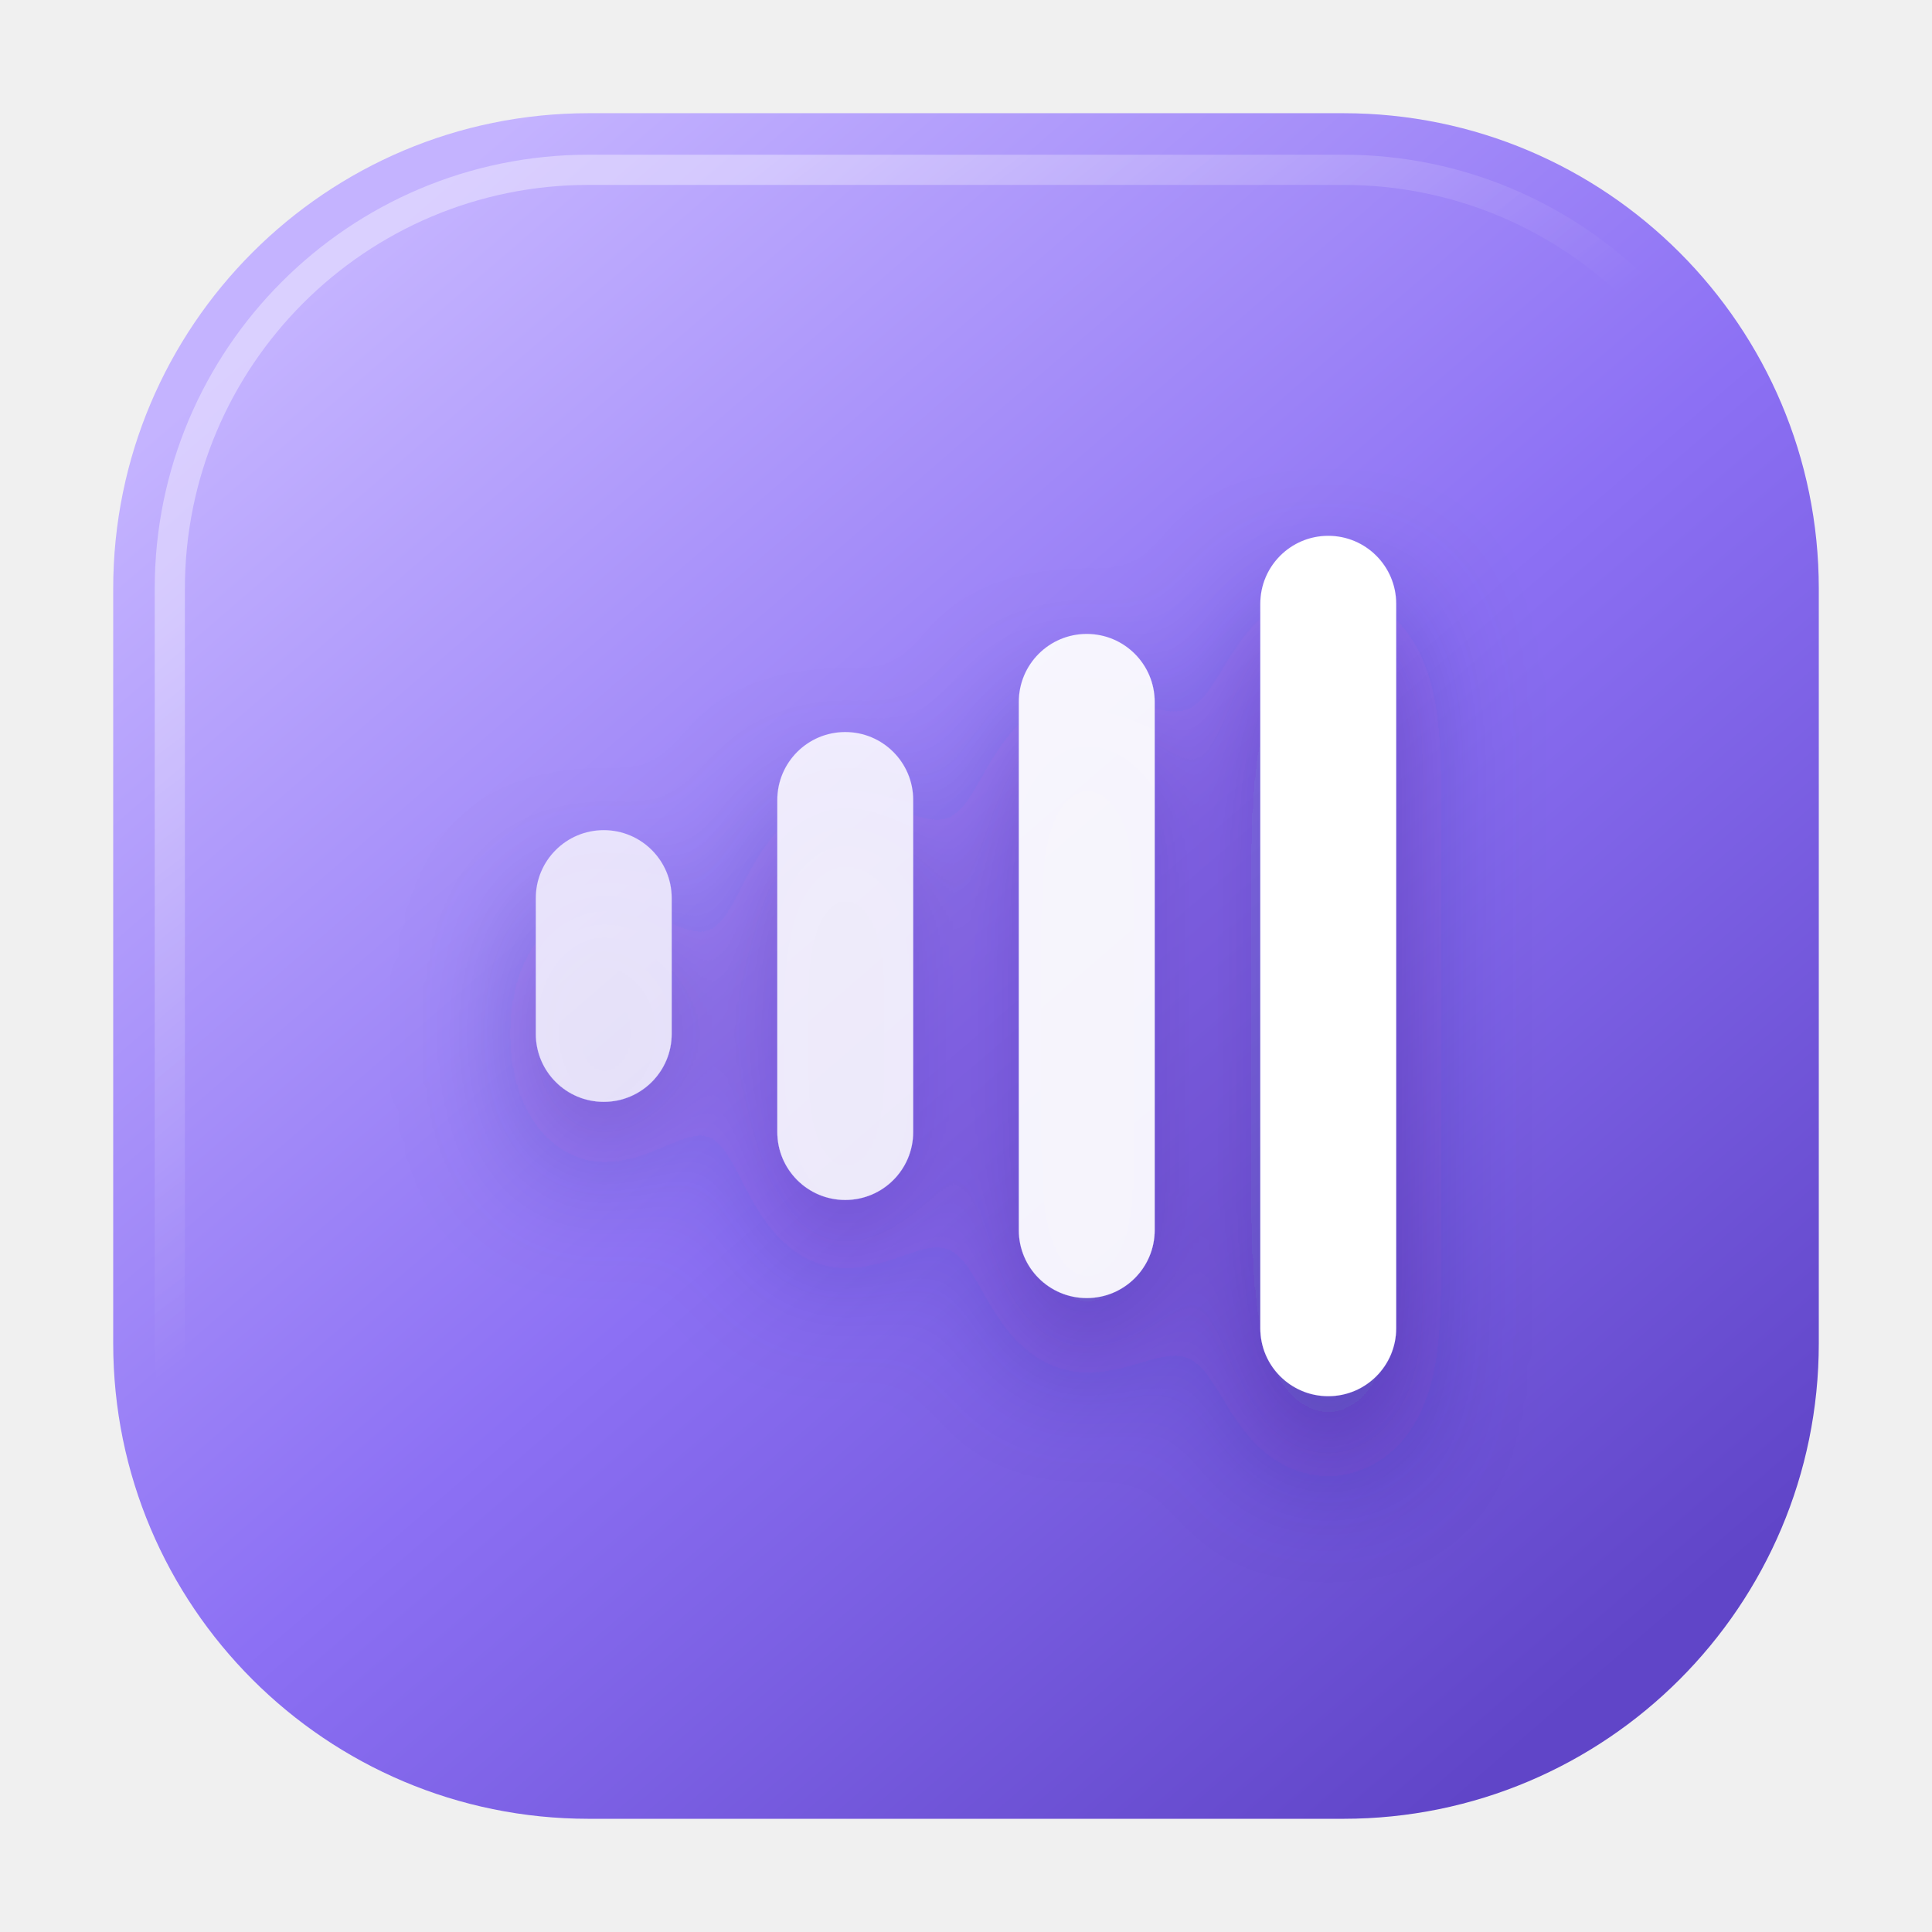
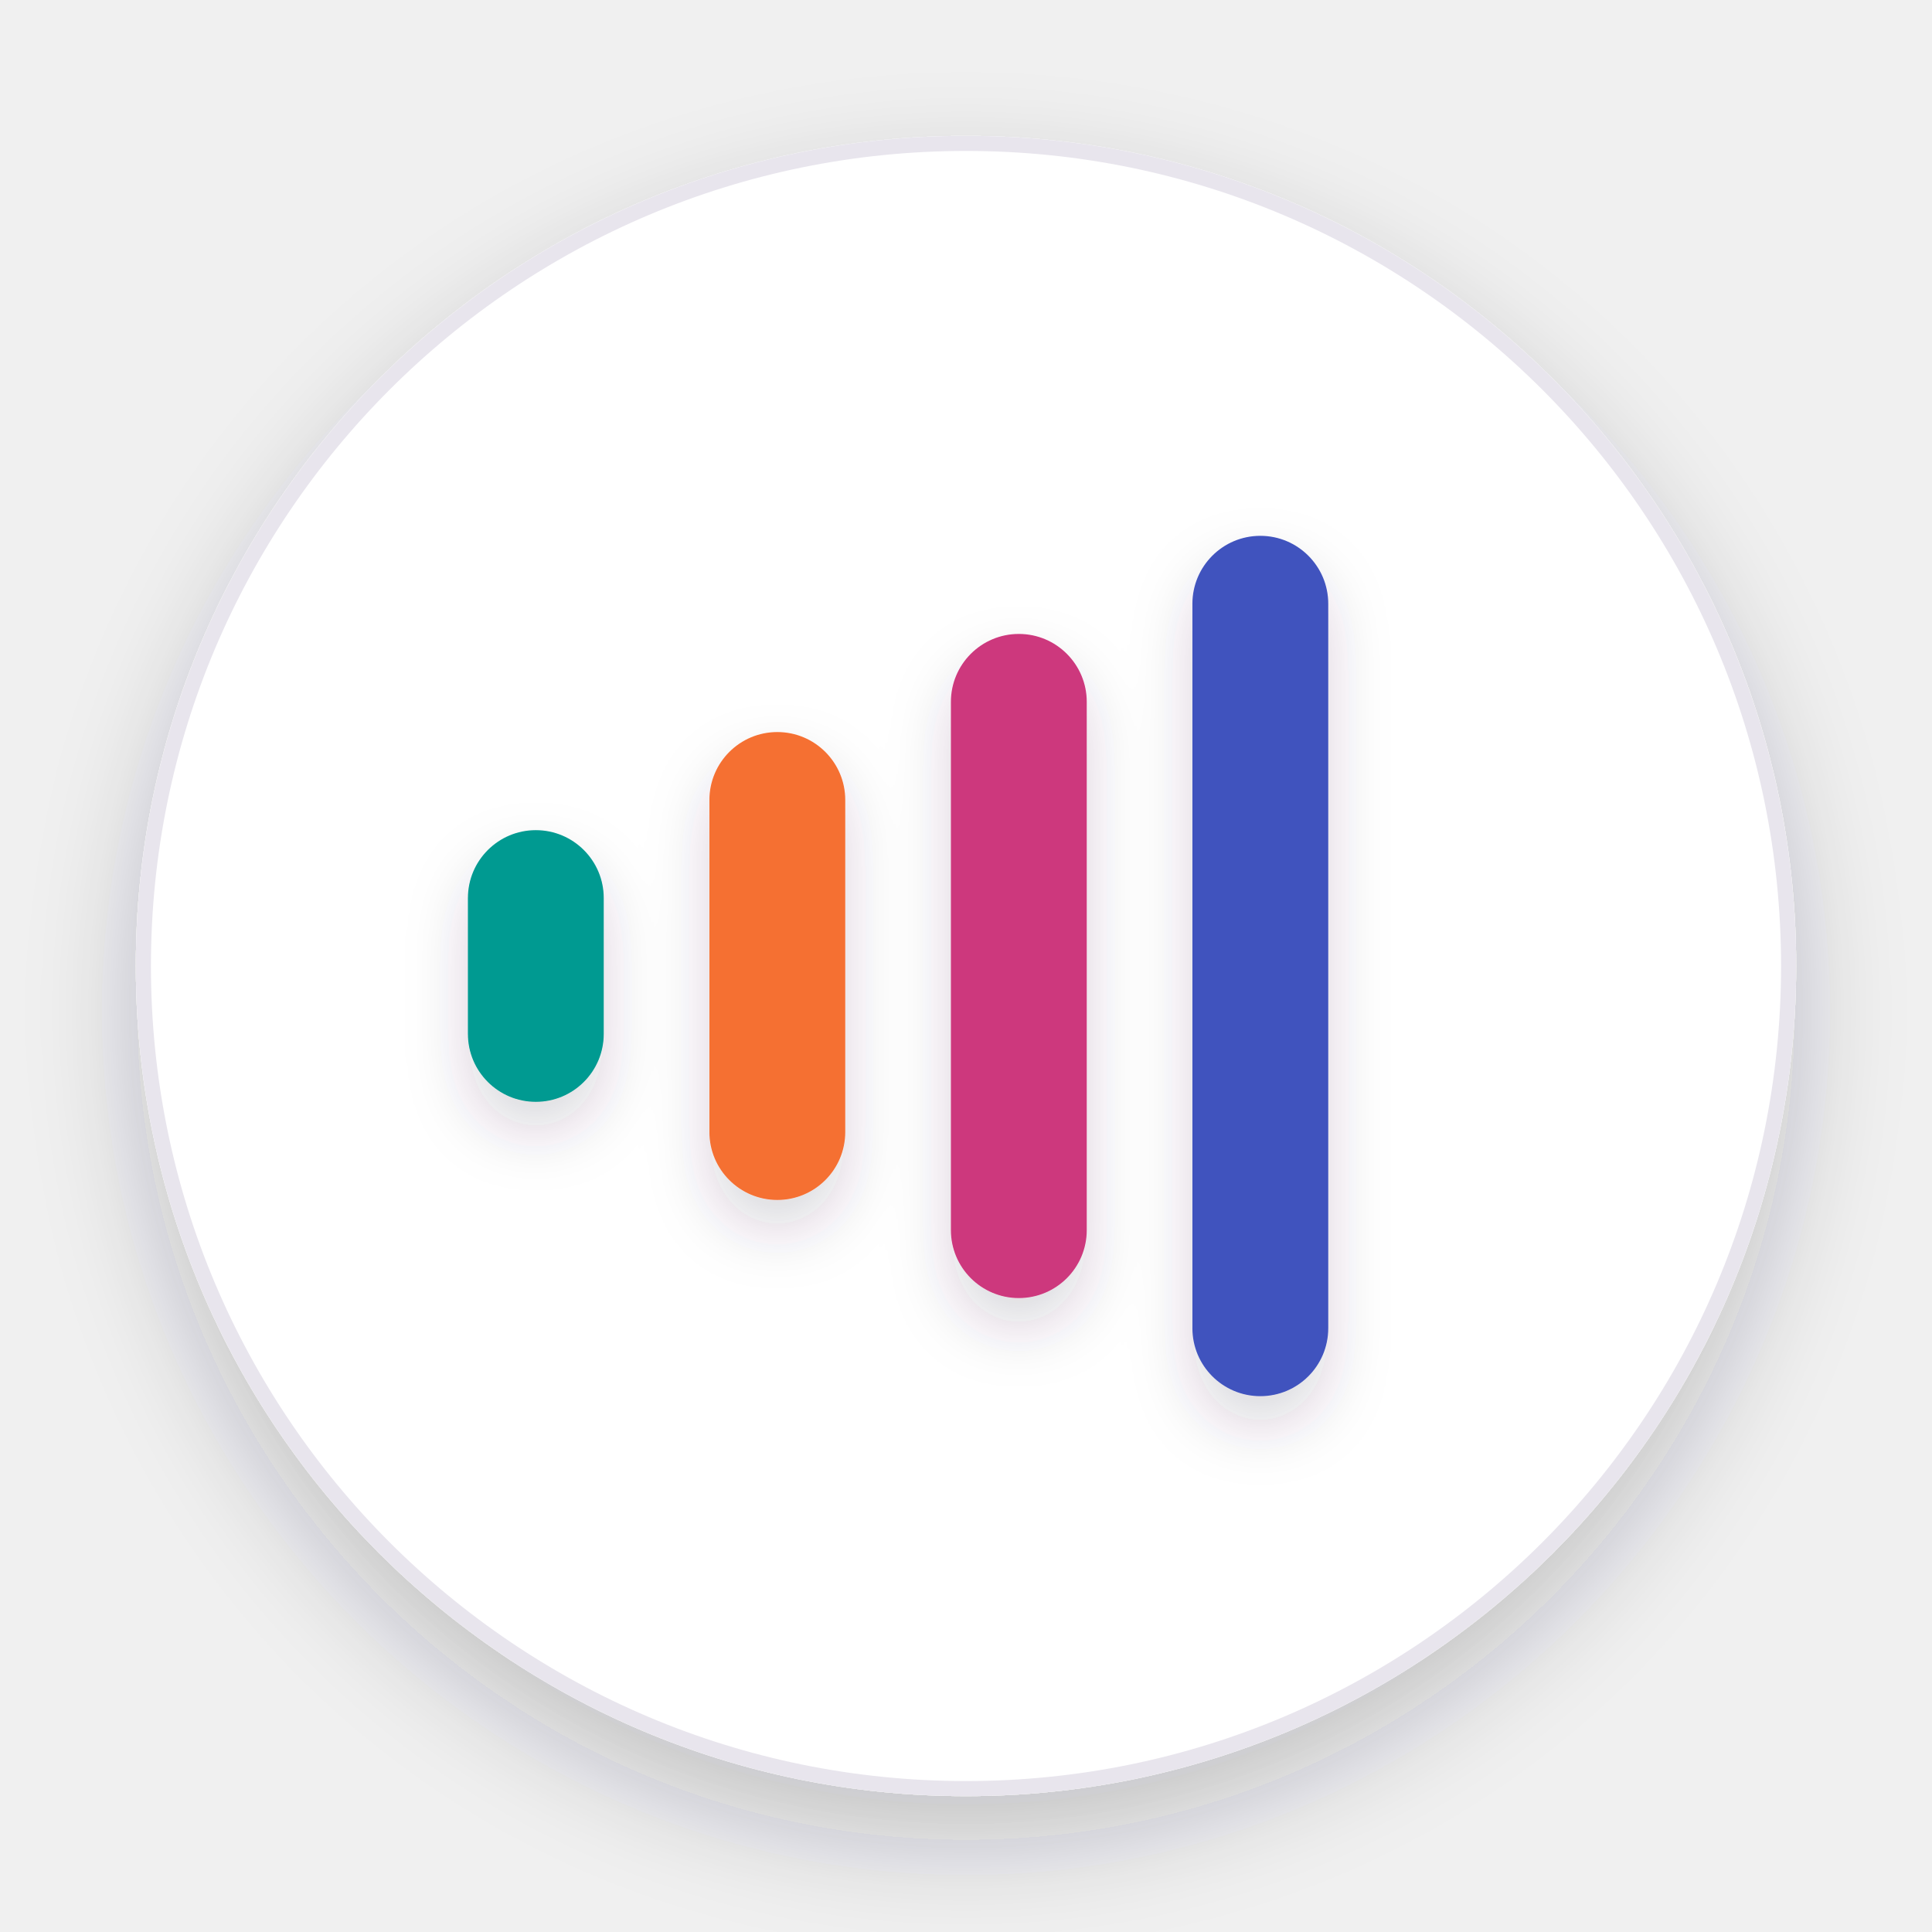
<svg xmlns="http://www.w3.org/2000/svg" viewBox="0 0 512 512">
  <defs>
-     <linearGradient id="bg" x1="92" y1="70" x2="420" y2="450" gradientUnits="userSpaceOnUse">
-       <stop stop-color="#C4B3FF" />
-       <stop offset="0.52" stop-color="#8C70F4" />
-       <stop offset="1" stop-color="#6045C8" />
-     </linearGradient>
-     <linearGradient id="shine" x1="128" y1="96" x2="365" y2="412" gradientUnits="userSpaceOnUse">
-       <stop stop-color="#FFFFFF" stop-opacity="0.38" />
-       <stop offset="0.42" stop-color="#FFFFFF" stop-opacity="0" />
-     </linearGradient>
-     <filter id="shadow" x="-30%" y="-30%" width="160%" height="170%">
-       <feDropShadow dx="0" dy="18" stdDeviation="18" flood-color="#2A176F" flood-opacity="0.4" />
+     <filter id="badgeShadow" x="-20%" y="-20%" width="140%" height="150%">
+       <feDropShadow dx="0" dy="12" stdDeviation="14" flood-color="#29233A" flood-opacity="0.22" />
+     </filter>
+     <filter id="barShadow" x="-35%" y="-25%" width="170%" height="160%">
+       <feDropShadow dx="0" dy="8" stdDeviation="8" flood-color="#383044" flood-opacity="0.18" />
    </filter>
  </defs>
-   <rect x="30" y="30" width="452" height="452" rx="126" fill="url(#bg)" />
-   <rect x="45" y="45" width="422" height="422" rx="111" fill="none" stroke="url(#shine)" stroke-width="8" />
-   <g filter="url(#shadow)" fill="#FFFFFF">
-     <rect x="142" y="220" width="36" height="72" rx="18" opacity="0.76" />
-     <rect x="206" y="194" width="36" height="124" rx="18" opacity="0.84" />
-     <rect x="270" y="168" width="36" height="176" rx="18" opacity="0.92" />
-     <rect x="334" y="142" width="36" height="228" rx="18" opacity="1.0" />
+   <circle cx="256" cy="256" r="220" fill="#FFFFFF" filter="url(#badgeShadow)" />
+   <circle cx="256" cy="256" r="218" fill="none" stroke="#E8E5ED" stroke-width="4" />
+   <g filter="url(#barShadow)">
+     <rect x="124" y="220" width="36" height="72" rx="18" fill="#009A91" />
+     <rect x="188" y="194" width="36" height="124" rx="18" fill="#F57033" />
+     <rect x="252" y="168" width="36" height="176" rx="18" fill="#CD377D" />
+     <rect x="316" y="142" width="36" height="228" rx="18" fill="#4153BE" />
  </g>
</svg>
